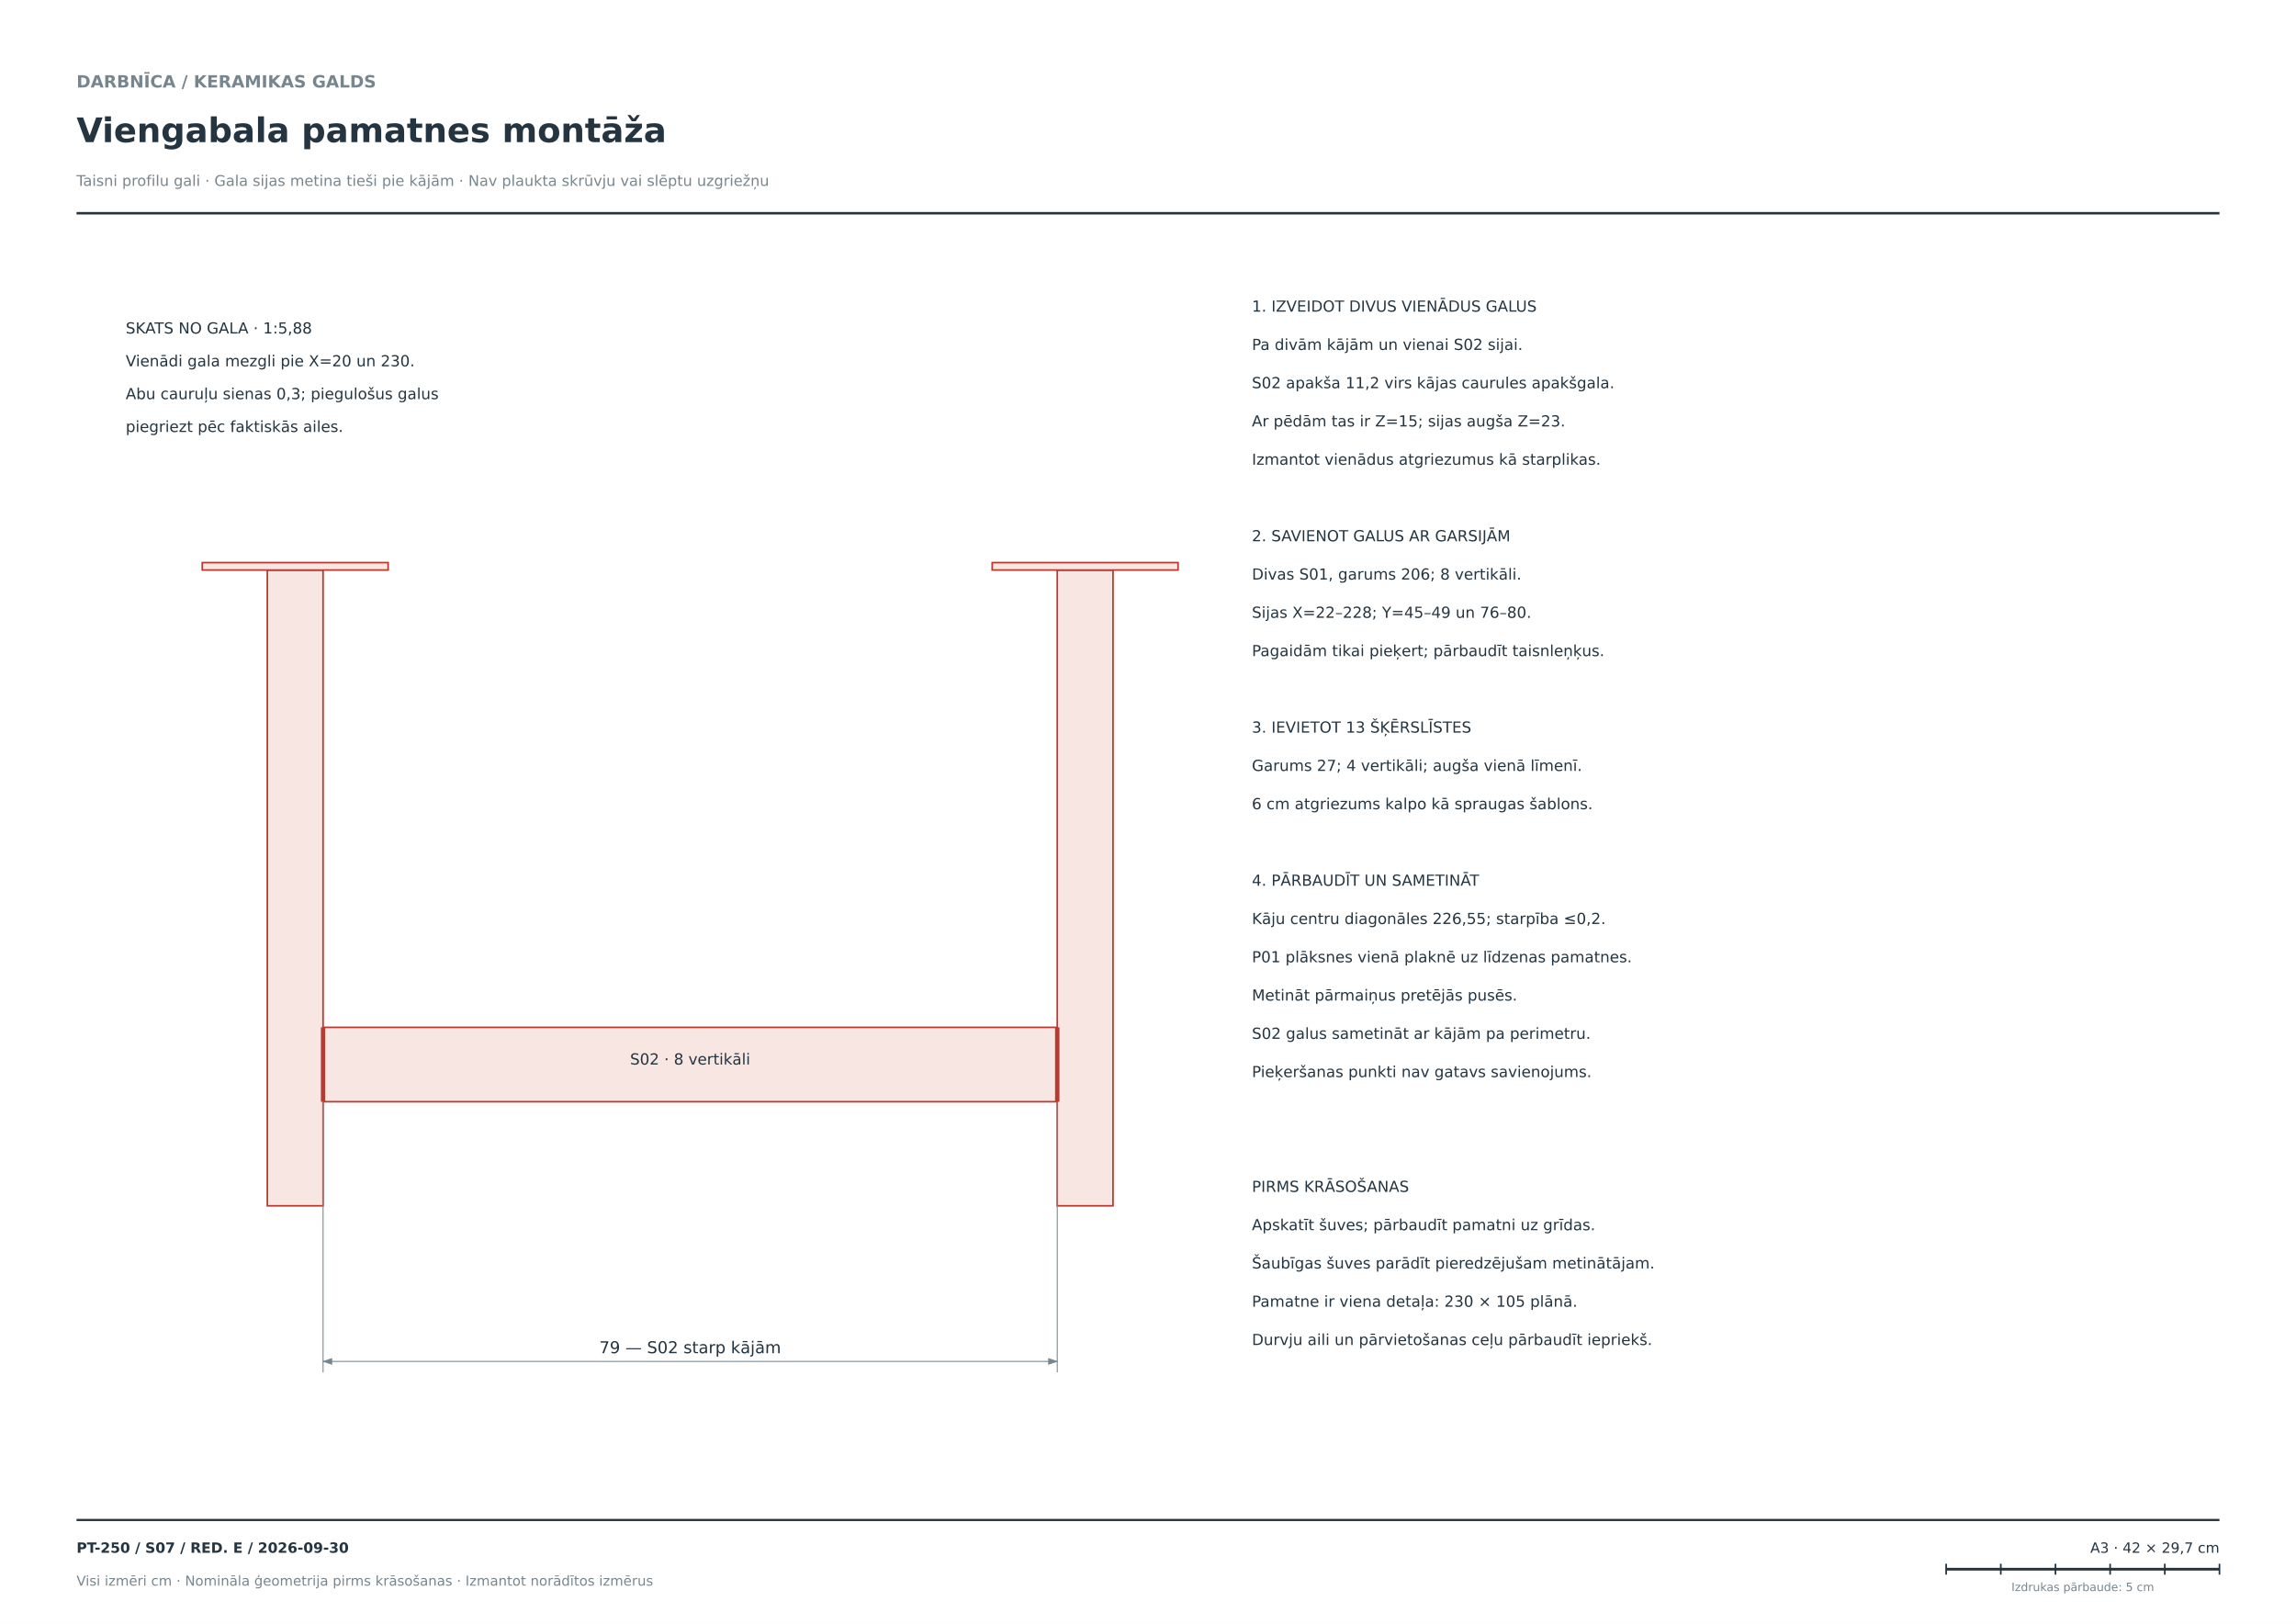
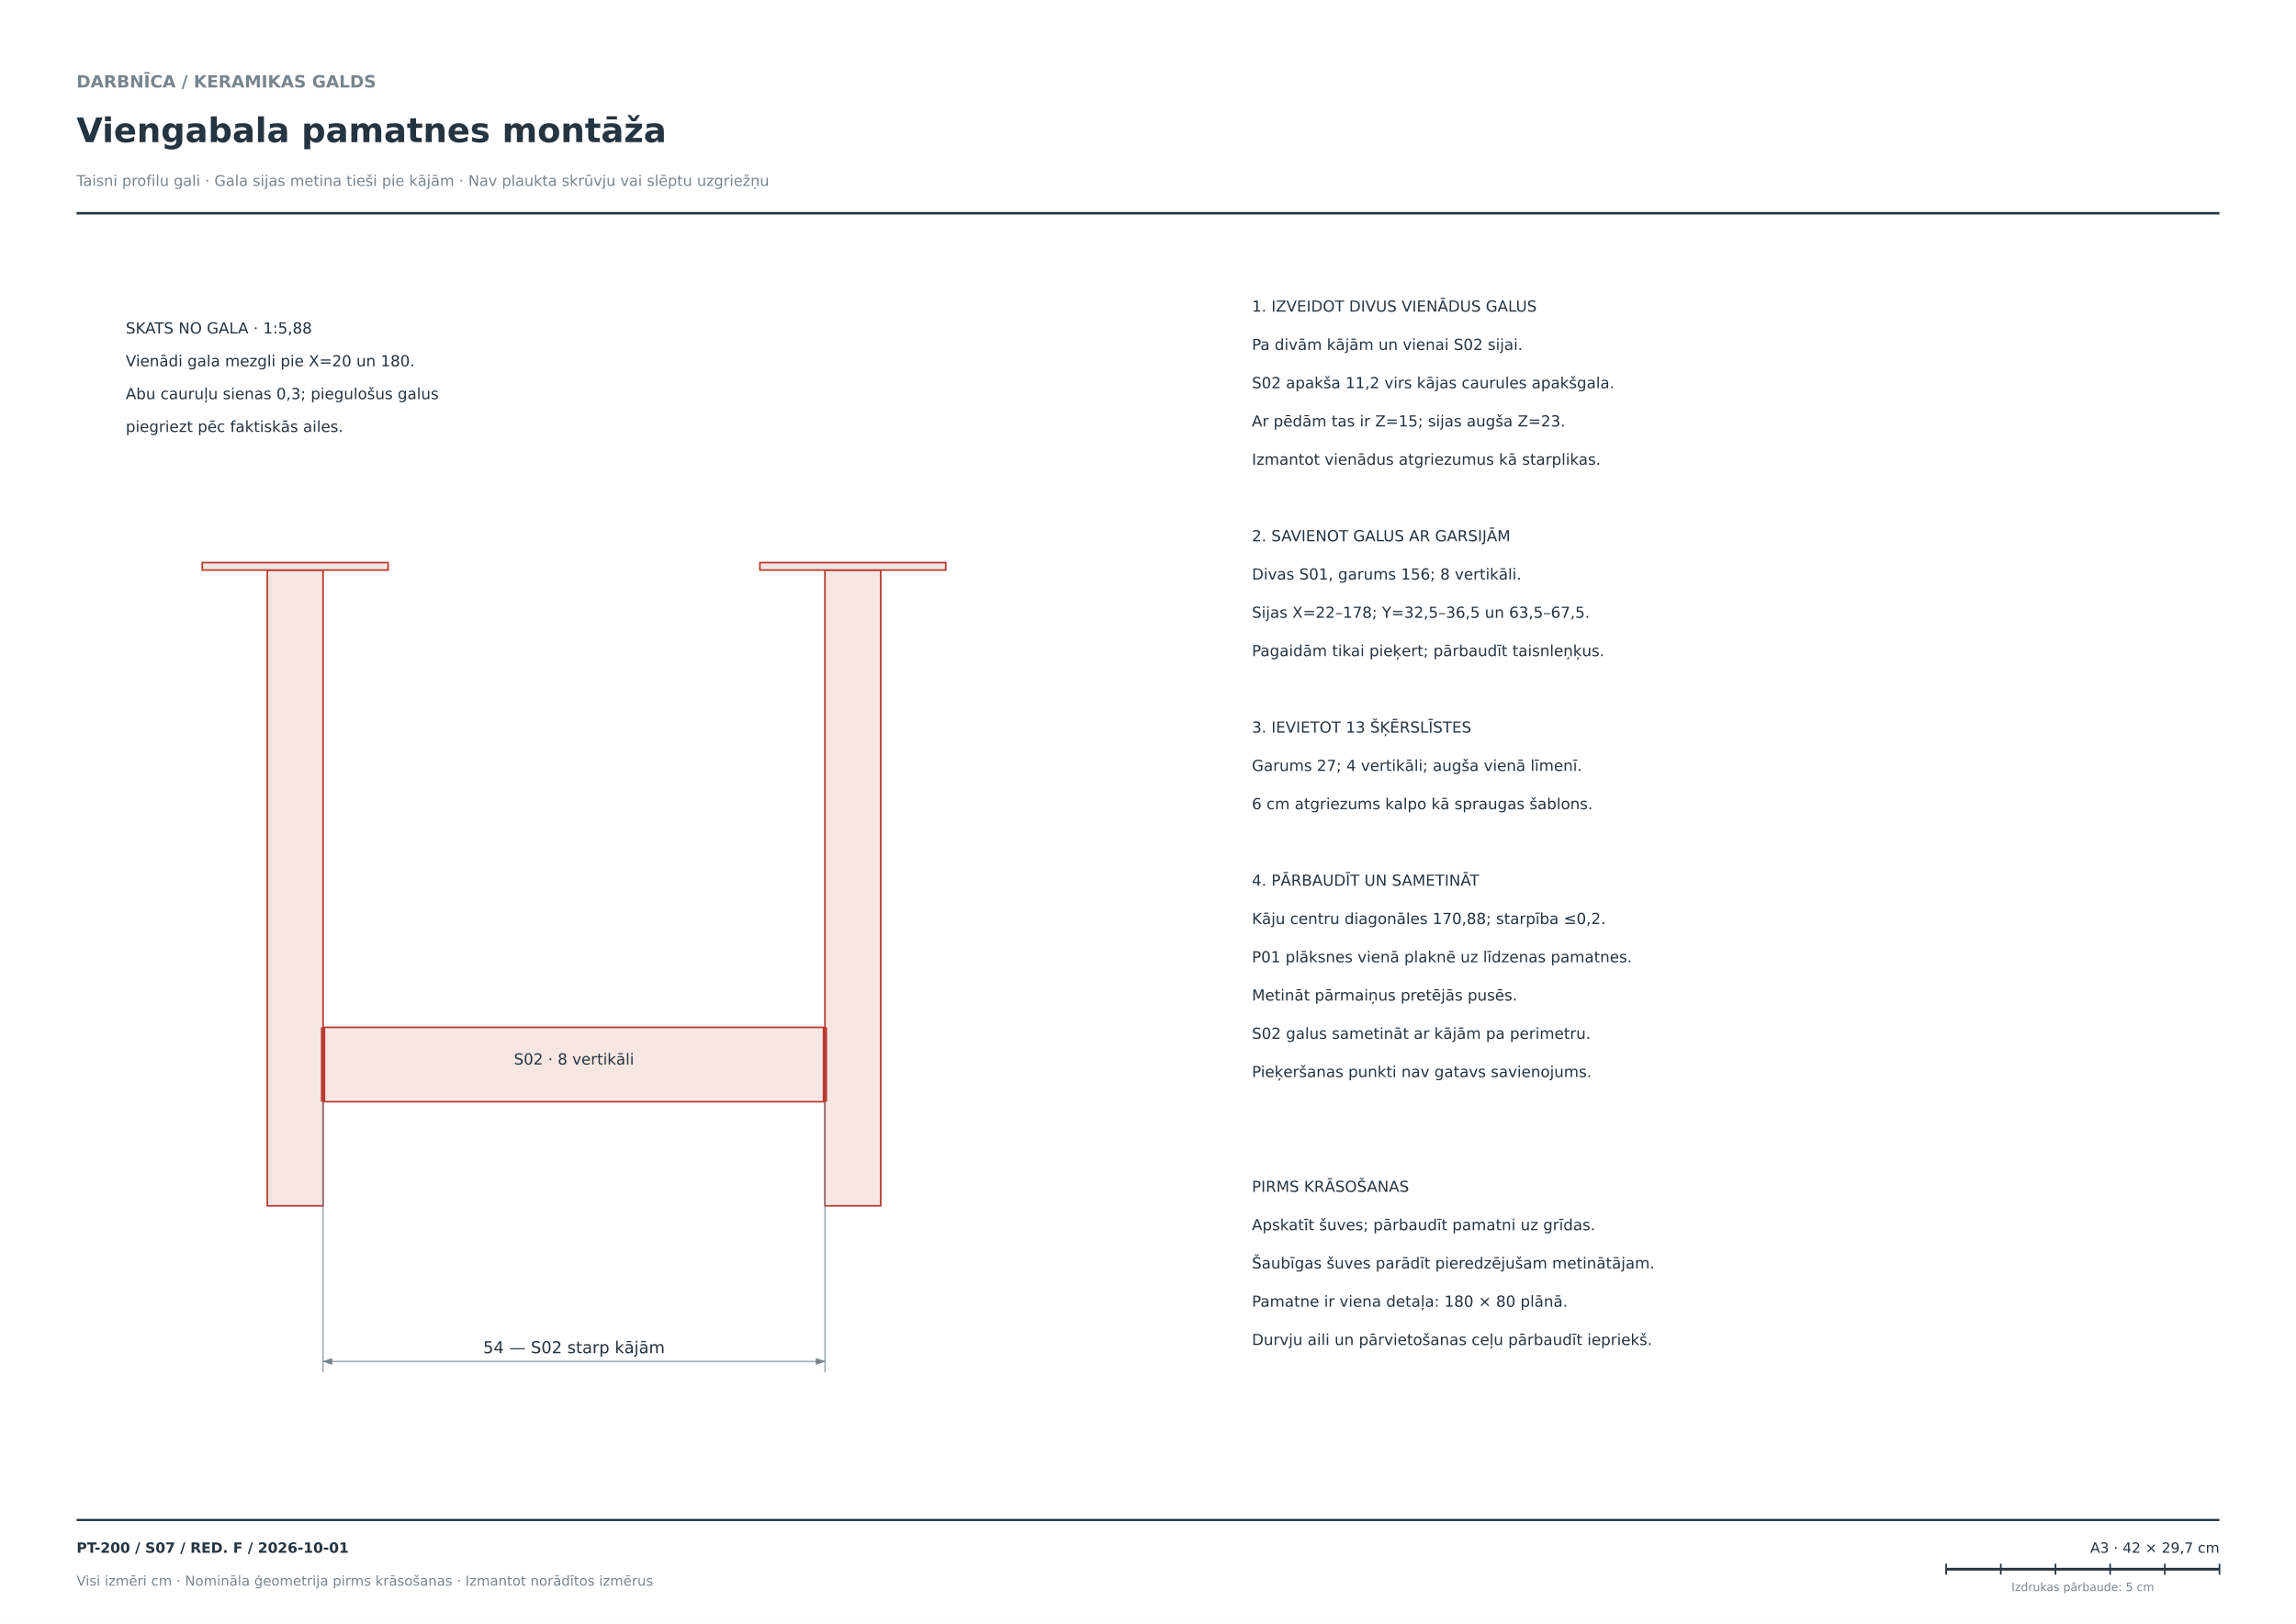
<svg xmlns="http://www.w3.org/2000/svg" width="42cm" height="29.7cm" viewBox="0 0 420 297">
  <rect width="420" height="297" fill="white" />
  <text x="14" y="16" font-family="DejaVu Sans" font-size="3.1" fill="#77858e" text-anchor="start" font-weight="bold">DARBNĪCA / KERAMIKAS GALDS</text>
  <text x="14" y="26" font-family="DejaVu Sans" font-size="6.2" fill="#243441" text-anchor="start" font-weight="bold">Viengabala pamatnes montāža</text>
  <text x="14" y="34" font-family="DejaVu Sans" font-size="2.7" fill="#77858e" text-anchor="start">Taisni profilu gali · Gala sijas metina tieši pie kājām · Nav plaukta skrūvju vai slēptu uzgriežņu</text>
  <line x1="14" y1="39" x2="406" y2="39" stroke="#243441" stroke-width="0.45" />
  <line x1="14" y1="278" x2="406" y2="278" stroke="#243441" stroke-width="0.4" />
-   <text x="14" y="284" font-family="DejaVu Sans" font-size="2.6" fill="#243441" text-anchor="start" font-weight="bold">PT-250  /  S07  /  RED. E  /  2026-09-30</text>
+   <text x="14" y="284" font-family="DejaVu Sans" font-size="2.6" fill="#243441" text-anchor="start" font-weight="bold">PT-200  /  S07  /  RED. F  /  2026-10-01</text>
  <text x="14" y="290" font-family="DejaVu Sans" font-size="2.5" fill="#77858e" text-anchor="start">Visi izmēri cm · Nomināla ģeometrija pirms krāsošanas · Izmantot norādītos izmērus</text>
  <text x="406" y="284" font-family="DejaVu Sans" font-size="2.6" fill="#243441" text-anchor="end">A3 · 42 × 29,7 cm</text>
  <line x1="356" y1="287" x2="406" y2="287" stroke="#243441" stroke-width="0.5" />
  <line x1="356" y1="286" x2="356" y2="288" stroke="#243441" stroke-width="0.3" />
  <line x1="366" y1="286" x2="366" y2="288" stroke="#243441" stroke-width="0.3" />
  <line x1="376" y1="286" x2="376" y2="288" stroke="#243441" stroke-width="0.3" />
  <line x1="386" y1="286" x2="386" y2="288" stroke="#243441" stroke-width="0.3" />
  <line x1="396" y1="286" x2="396" y2="288" stroke="#243441" stroke-width="0.3" />
  <line x1="406" y1="286" x2="406" y2="288" stroke="#243441" stroke-width="0.3" />
  <text x="381" y="291" font-family="DejaVu Sans" font-size="2.1" fill="#77858e" text-anchor="middle">Izdrukas pārbaude: 5 cm</text>
  <rect x="48.9" y="104.26" width="10.2" height="116.28" fill="#f7e6e1" stroke="#b83b31" stroke-width="0.3" rx="0" />
-   <rect x="193.4" y="104.26" width="10.2" height="116.28" fill="#f7e6e1" stroke="#b83b31" stroke-width="0.3" rx="0" />
-   <rect x="59.1" y="187.9" width="134.3" height="13.6" fill="#f7e6e1" stroke="#b83b31" stroke-width="0.3" rx="0" />
+   <rect x="150.9" y="104.26" width="10.2" height="116.28" fill="#f7e6e1" stroke="#b83b31" stroke-width="0.3" rx="0" />
+   <rect x="59.1" y="187.9" width="91.8" height="13.6" fill="#f7e6e1" stroke="#b83b31" stroke-width="0.3" rx="0" />
  <rect x="37" y="102.9" width="34" height="1.36" fill="#f7e6e1" stroke="#b83b31" stroke-width="0.3" rx="0" />
-   <rect x="181.5" y="102.9" width="34" height="1.36" fill="#f7e6e1" stroke="#b83b31" stroke-width="0.3" rx="0" />
+   <rect x="139" y="102.9" width="34" height="1.36" fill="#f7e6e1" stroke="#b83b31" stroke-width="0.3" rx="0" />
  <line x1="59.1" y1="187.9" x2="59.1" y2="201.5" stroke="#b83b31" stroke-width="0.8" />
-   <line x1="193.4" y1="187.9" x2="193.4" y2="201.5" stroke="#b83b31" stroke-width="0.8" />
+   <line x1="150.9" y1="187.9" x2="150.9" y2="201.5" stroke="#b83b31" stroke-width="0.8" />
  <line x1="59.1" y1="201.5" x2="59.1" y2="251" stroke="#77858e" stroke-width="0.18" />
-   <line x1="193.4" y1="201.5" x2="193.4" y2="251" stroke="#77858e" stroke-width="0.18" />
-   <line x1="59.1" y1="249" x2="193.4" y2="249" stroke="#77858e" stroke-width="0.18" />
+   <line x1="150.9" y1="201.5" x2="150.9" y2="251" stroke="#77858e" stroke-width="0.18" />
+   <line x1="59.1" y1="249" x2="150.9" y2="249" stroke="#77858e" stroke-width="0.18" />
  <polygon points="59.1,249 60.7,248.45 60.7,249.55" fill="#77858e" stroke="#77858e" stroke-width="0.1" />
-   <polygon points="193.4,249 191.8,248.45 191.8,249.55" fill="#77858e" stroke="#77858e" stroke-width="0.1" />
-   <text x="126.25" y="247.5" font-family="DejaVu Sans" font-size="3" fill="#243441" text-anchor="middle">79 — S02 starp kājām</text>
-   <text x="126.25" y="194.7" font-family="DejaVu Sans" font-size="2.8" fill="#243441" text-anchor="middle">S02 · 8 vertikāli</text>
+   <polygon points="150.9,249 149.3,248.45 149.3,249.55" fill="#77858e" stroke="#77858e" stroke-width="0.1" />
+   <text x="105" y="247.5" font-family="DejaVu Sans" font-size="3" fill="#243441" text-anchor="middle">54 — S02 starp kājām</text>
+   <text x="105" y="194.7" font-family="DejaVu Sans" font-size="2.8" fill="#243441" text-anchor="middle">S02 · 8 vertikāli</text>
  <text x="229" y="57" font-family="DejaVu Sans" font-size="2.8" fill="#243441" text-anchor="start">1. IZVEIDOT DIVUS VIENĀDUS GALUS</text>
  <text x="229" y="64" font-family="DejaVu Sans" font-size="2.8" fill="#243441" text-anchor="start">Pa divām kājām un vienai S02 sijai.</text>
  <text x="229" y="71" font-family="DejaVu Sans" font-size="2.8" fill="#243441" text-anchor="start">S02 apakša 11,2 virs kājas caurules apakšgala.</text>
  <text x="229" y="78" font-family="DejaVu Sans" font-size="2.8" fill="#243441" text-anchor="start">Ar pēdām tas ir Z=15; sijas augša Z=23.</text>
  <text x="229" y="85" font-family="DejaVu Sans" font-size="2.8" fill="#243441" text-anchor="start">Izmantot vienādus atgriezumus kā starplikas.</text>
  <text x="229" y="92" font-family="DejaVu Sans" font-size="2.8" fill="#243441" text-anchor="start" />
  <text x="229" y="99" font-family="DejaVu Sans" font-size="2.8" fill="#243441" text-anchor="start">2. SAVIENOT GALUS AR GARSIJĀM</text>
-   <text x="229" y="106" font-family="DejaVu Sans" font-size="2.8" fill="#243441" text-anchor="start">Divas S01, garums 206; 8 vertikāli.</text>
-   <text x="229" y="113" font-family="DejaVu Sans" font-size="2.8" fill="#243441" text-anchor="start">Sijas X=22–228; Y=45–49 un 76–80.</text>
+   <text x="229" y="106" font-family="DejaVu Sans" font-size="2.8" fill="#243441" text-anchor="start">Divas S01, garums 156; 8 vertikāli.</text>
+   <text x="229" y="113" font-family="DejaVu Sans" font-size="2.8" fill="#243441" text-anchor="start">Sijas X=22–178; Y=32,5–36,5 un 63,5–67,5.</text>
  <text x="229" y="120" font-family="DejaVu Sans" font-size="2.8" fill="#243441" text-anchor="start">Pagaidām tikai pieķert; pārbaudīt taisnleņķus.</text>
  <text x="229" y="127" font-family="DejaVu Sans" font-size="2.8" fill="#243441" text-anchor="start" />
  <text x="229" y="134" font-family="DejaVu Sans" font-size="2.8" fill="#243441" text-anchor="start">3. IEVIETOT 13 ŠĶĒRSLĪSTES</text>
  <text x="229" y="141" font-family="DejaVu Sans" font-size="2.8" fill="#243441" text-anchor="start">Garums 27; 4 vertikāli; augša vienā līmenī.</text>
  <text x="229" y="148" font-family="DejaVu Sans" font-size="2.8" fill="#243441" text-anchor="start">6 cm atgriezums kalpo kā spraugas šablons.</text>
  <text x="229" y="155" font-family="DejaVu Sans" font-size="2.8" fill="#243441" text-anchor="start" />
  <text x="229" y="162" font-family="DejaVu Sans" font-size="2.8" fill="#243441" text-anchor="start">4. PĀRBAUDĪT UN SAMETINĀT</text>
-   <text x="229" y="169" font-family="DejaVu Sans" font-size="2.8" fill="#243441" text-anchor="start">Kāju centru diagonāles 226,55; starpība ≤0,2.</text>
+   <text x="229" y="169" font-family="DejaVu Sans" font-size="2.8" fill="#243441" text-anchor="start">Kāju centru diagonāles 170,88; starpība ≤0,2.</text>
  <text x="229" y="176" font-family="DejaVu Sans" font-size="2.8" fill="#243441" text-anchor="start">P01 plāksnes vienā plaknē uz līdzenas pamatnes.</text>
  <text x="229" y="183" font-family="DejaVu Sans" font-size="2.8" fill="#243441" text-anchor="start">Metināt pārmaiņus pretējās pusēs.</text>
  <text x="229" y="190" font-family="DejaVu Sans" font-size="2.8" fill="#243441" text-anchor="start">S02 galus sametināt ar kājām pa perimetru.</text>
  <text x="229" y="197" font-family="DejaVu Sans" font-size="2.8" fill="#243441" text-anchor="start">Pieķeršanas punkti nav gatavs savienojums.</text>
  <text x="23" y="61" font-family="DejaVu Sans" font-size="2.8" fill="#243441" text-anchor="start">SKATS NO GALA · 1:5,88</text>
-   <text x="23" y="67" font-family="DejaVu Sans" font-size="2.8" fill="#243441" text-anchor="start">Vienādi gala mezgli pie X=20 un 230.</text>
+   <text x="23" y="67" font-family="DejaVu Sans" font-size="2.8" fill="#243441" text-anchor="start">Vienādi gala mezgli pie X=20 un 180.</text>
  <text x="23" y="73" font-family="DejaVu Sans" font-size="2.8" fill="#243441" text-anchor="start">Abu cauruļu sienas 0,3; piegulošus galus</text>
  <text x="23" y="79" font-family="DejaVu Sans" font-size="2.8" fill="#243441" text-anchor="start">piegriezt pēc faktiskās ailes.</text>
  <text x="229" y="218" font-family="DejaVu Sans" font-size="2.8" fill="#243441" text-anchor="start">PIRMS KRĀSOŠANAS</text>
  <text x="229" y="225" font-family="DejaVu Sans" font-size="2.8" fill="#243441" text-anchor="start">Apskatīt šuves; pārbaudīt pamatni uz grīdas.</text>
  <text x="229" y="232" font-family="DejaVu Sans" font-size="2.8" fill="#243441" text-anchor="start">Šaubīgas šuves parādīt pieredzējušam metinātājam.</text>
-   <text x="229" y="239" font-family="DejaVu Sans" font-size="2.8" fill="#243441" text-anchor="start">Pamatne ir viena detaļa: 230 × 105 plānā.</text>
+   <text x="229" y="239" font-family="DejaVu Sans" font-size="2.8" fill="#243441" text-anchor="start">Pamatne ir viena detaļa: 180 × 80 plānā.</text>
  <text x="229" y="246" font-family="DejaVu Sans" font-size="2.8" fill="#243441" text-anchor="start">Durvju aili un pārvietošanas ceļu pārbaudīt iepriekš.</text>
</svg>
